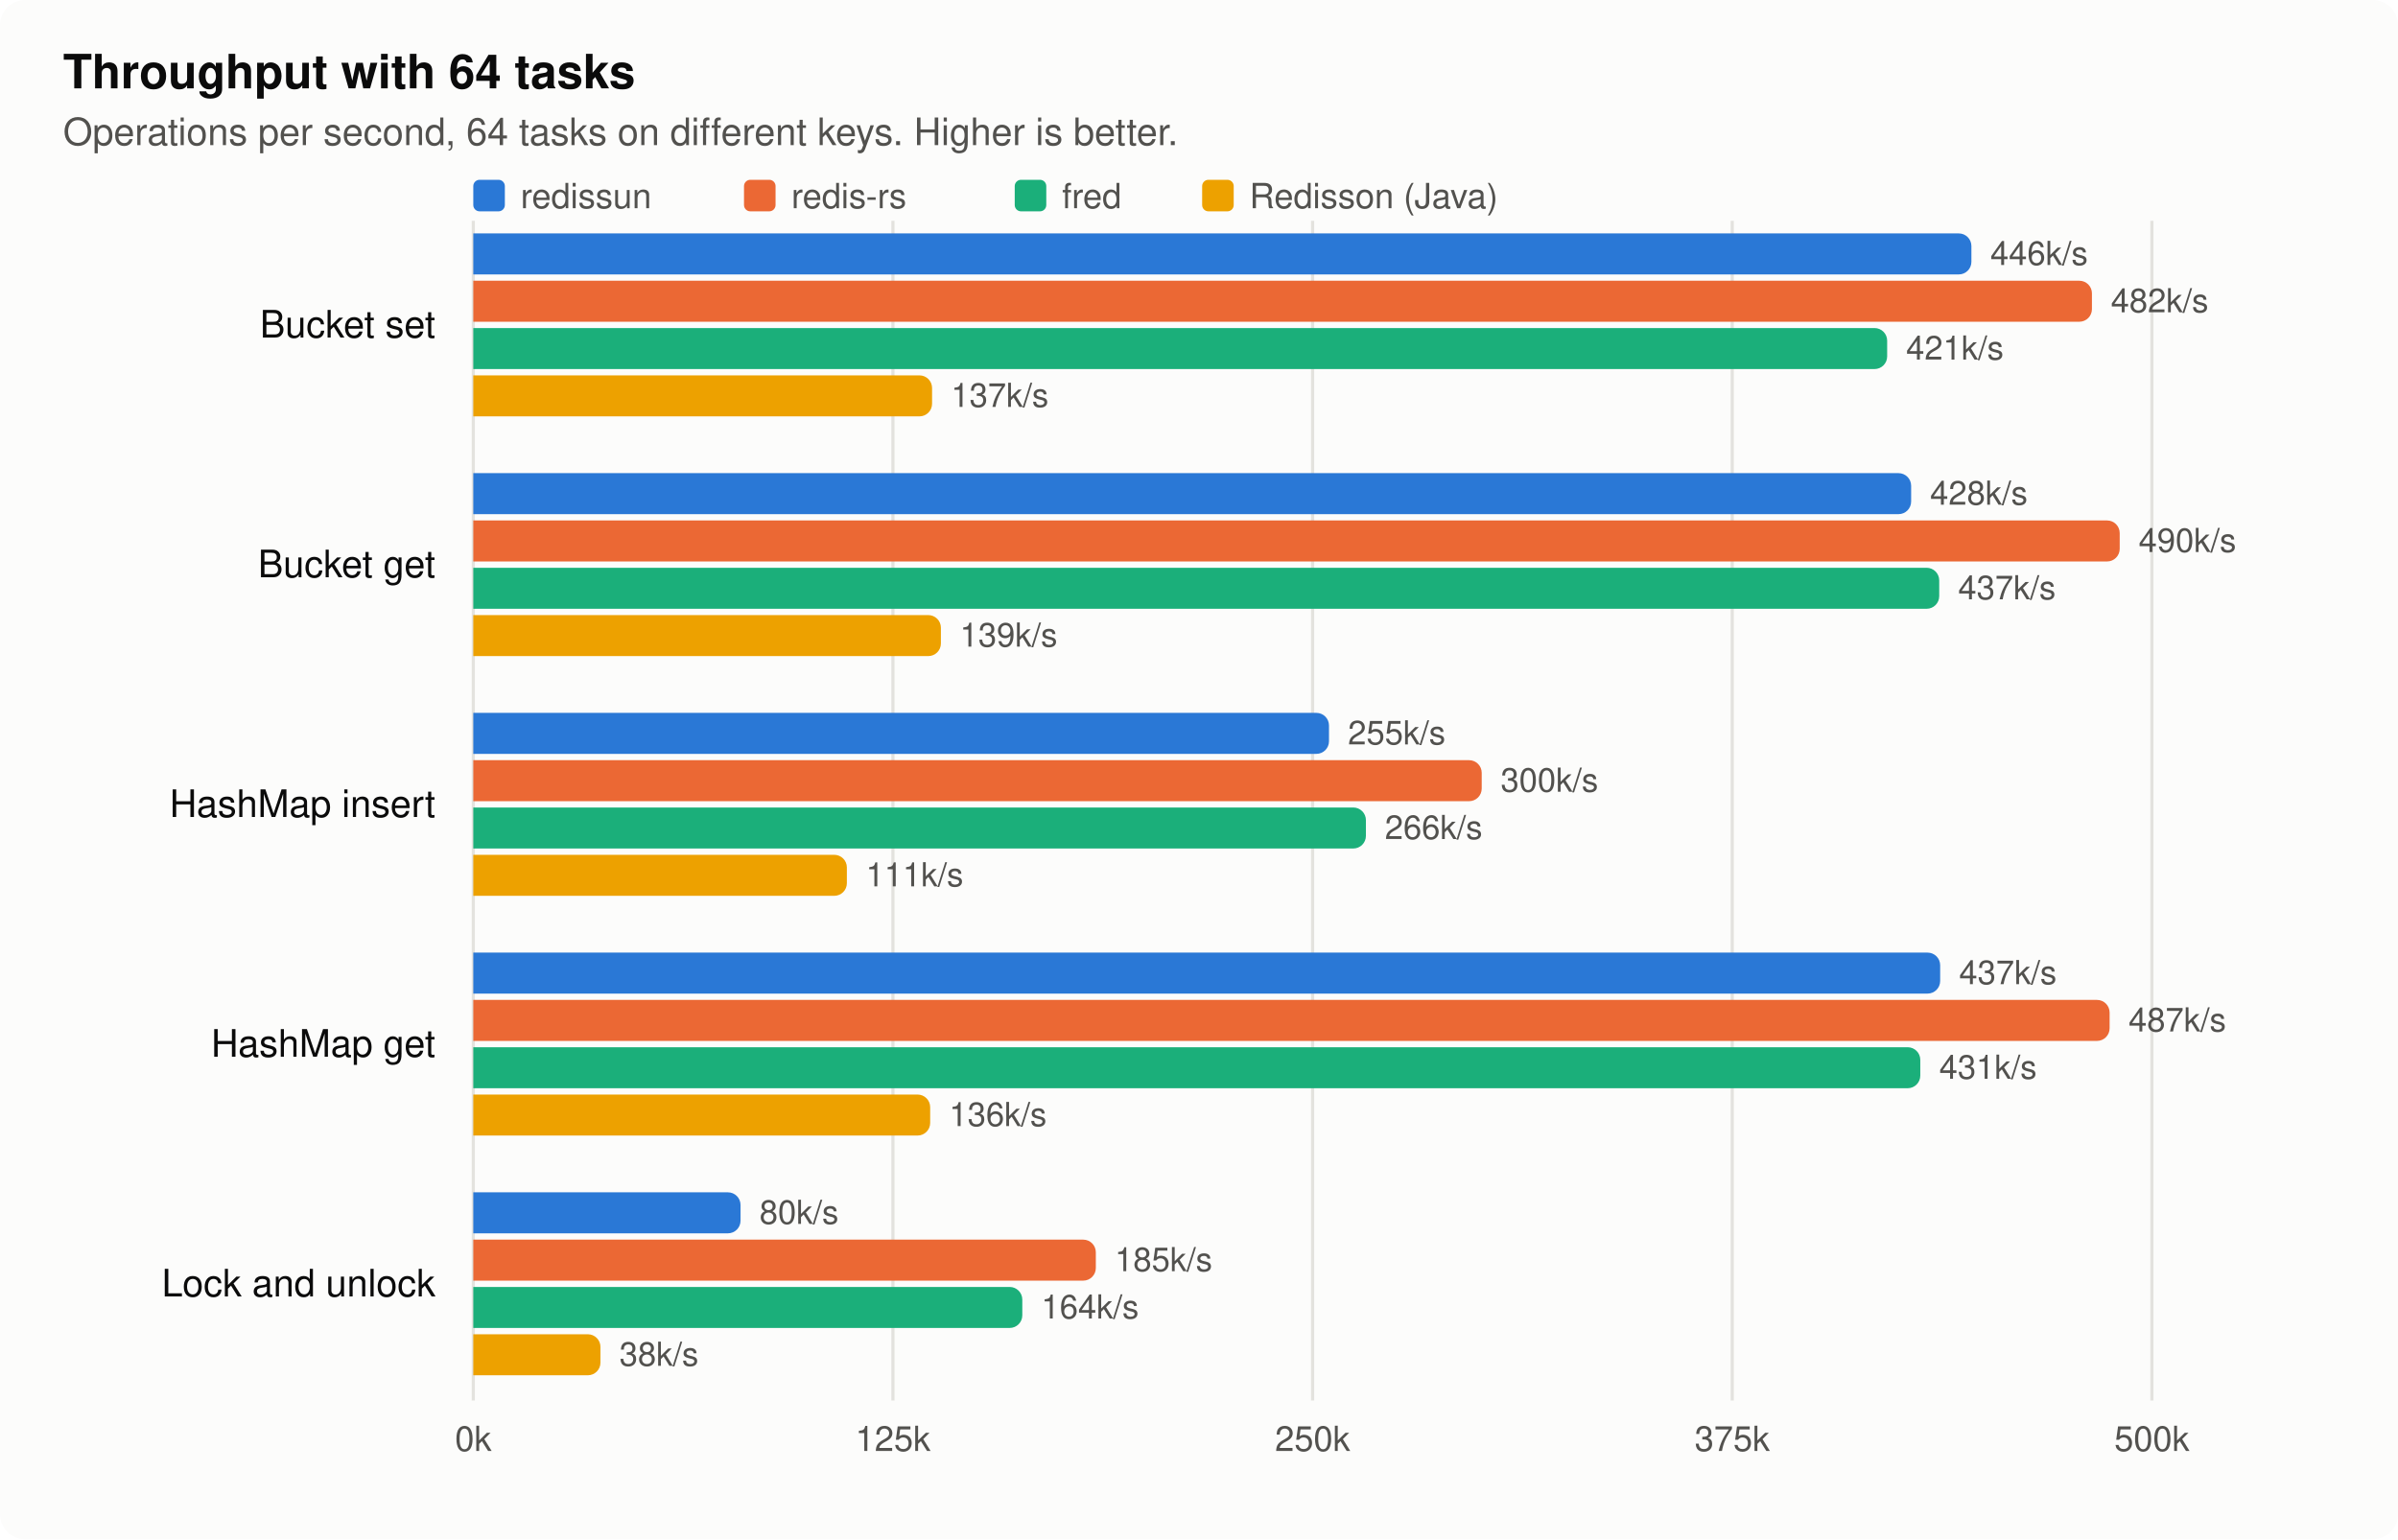
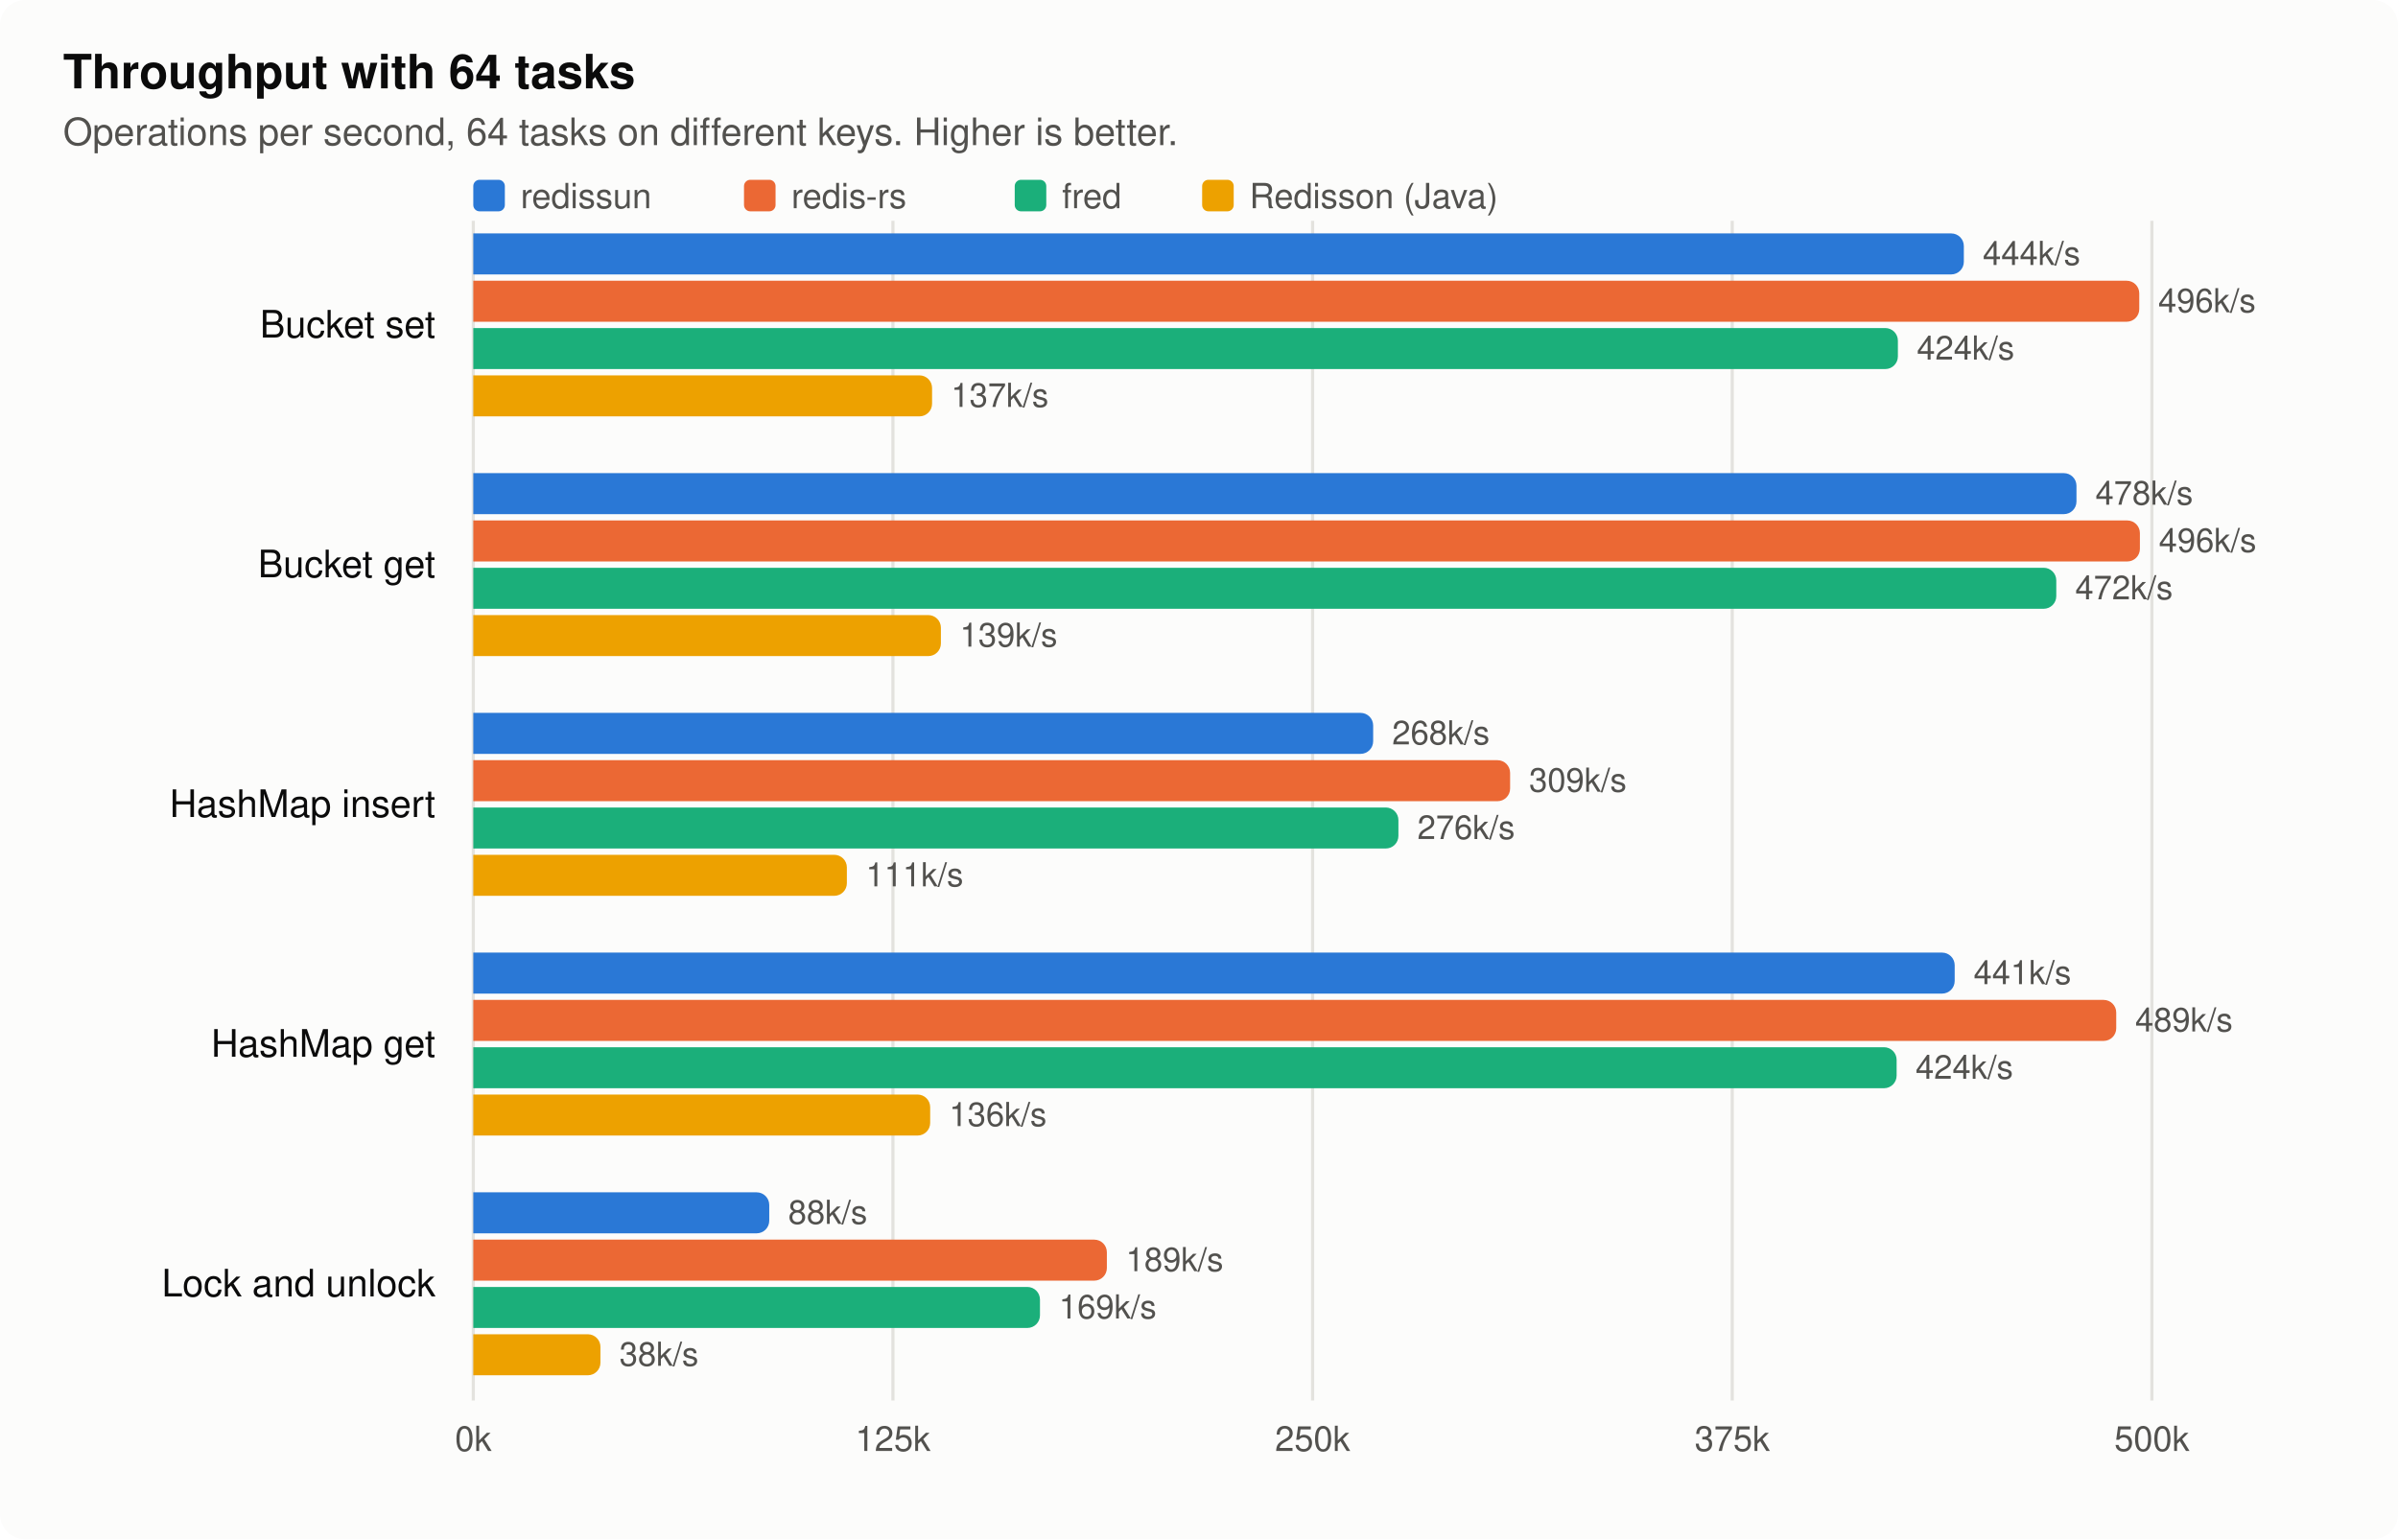
<svg xmlns="http://www.w3.org/2000/svg" viewBox="0 0 760 488" width="760" height="488" role="img" aria-label="Throughput with 64 tasks">
  <style>
  svg { color-scheme: light dark; }
  .surface { fill: #fcfcfb; }
  .ink { fill: #0b0b0b; }
  .ink2 { fill: #52514e; }
  .grid { stroke: #e3e2de; stroke-width: 1; }
  .s1 { fill: #2a78d6; } .s2 { fill: #eb6834; } .s3 { fill: #1baf7a; } .s4 { fill: #eda100; }
  text { font-family: -apple-system, BlinkMacSystemFont, "Segoe UI", Helvetica, Arial, sans-serif; }
  @media (prefers-color-scheme: dark) {
    .surface { fill: #1a1a19; }
    .ink { fill: #f0efec; }
    .ink2 { fill: #c3c2b7; }
    .grid { stroke: #343432; }
    .s1 { fill: #3987e5; } .s2 { fill: #d95926; } .s3 { fill: #199e70; } .s4 { fill: #c98500; }
  }
</style>
  <rect class="surface" width="760" height="488" rx="8" />
  <text class="ink" x="20" y="28" font-size="15" font-weight="600">Throughput with 64 tasks</text>
  <text class="ink2" x="20" y="46" font-size="12">Operations per second, 64 tasks on different keys. Higher is better.</text>
  <rect class="s1" x="150" y="57" width="10" height="10" rx="2" />
  <text class="ink2" x="165" y="66" font-size="11">redissun</text>
  <rect class="s2" x="235.8" y="57" width="10" height="10" rx="2" />
  <text class="ink2" x="250.8" y="66" font-size="11">redis-rs</text>
  <rect class="s3" x="321.6" y="57" width="10" height="10" rx="2" />
  <text class="ink2" x="336.6" y="66" font-size="11">fred</text>
  <rect class="s4" x="381.0" y="57" width="10" height="10" rx="2" />
  <text class="ink2" x="396.0" y="66" font-size="11">Redisson (Java)</text>
  <line class="grid" x1="150.0" y1="70" x2="150.0" y2="444" />
  <text class="ink2" x="150.0" y="460" font-size="11" text-anchor="middle">0k</text>
  <line class="grid" x1="283.0" y1="70" x2="283.0" y2="444" />
  <text class="ink2" x="283.0" y="460" font-size="11" text-anchor="middle">125k</text>
  <line class="grid" x1="416.0" y1="70" x2="416.0" y2="444" />
  <text class="ink2" x="416.0" y="460" font-size="11" text-anchor="middle">250k</text>
  <line class="grid" x1="549.0" y1="70" x2="549.0" y2="444" />
  <text class="ink2" x="549.0" y="460" font-size="11" text-anchor="middle">375k</text>
  <line class="grid" x1="682.0" y1="70" x2="682.0" y2="444" />
  <text class="ink2" x="682.0" y="460" font-size="11" text-anchor="middle">500k</text>
  <text class="ink" x="138" y="107.0" font-size="12" text-anchor="end">Bucket set</text>
-   <path class="s1" d="M150,74 h470.8 a4,4 0 0 1 4,4 v5 a4,4 0 0 1 -4,4 h-470.8 z" />
-   <text class="ink2" x="630.8" y="84" font-size="10.5">446k/s</text>
-   <path class="s2" d="M150,89 h509.0 a4,4 0 0 1 4,4 v5 a4,4 0 0 1 -4,4 h-509.0 z" />
-   <text class="ink2" x="669.0" y="99" font-size="10.5">482k/s</text>
-   <path class="s3" d="M150,104 h444.1 a4,4 0 0 1 4,4 v5 a4,4 0 0 1 -4,4 h-444.1 z" />
-   <text class="ink2" x="604.1" y="114" font-size="10.5">421k/s</text>
+   <path class="s1" d="M150,74 h468.4 a4,4 0 0 1 4,4 v5 a4,4 0 0 1 -4,4 h-468.4 z" />
+   <text class="ink2" x="628.4" y="84" font-size="10.5">444k/s</text>
+   <path class="s2" d="M150,89 h524.0 a4,4 0 0 1 4,4 v5 a4,4 0 0 1 -4,4 h-524.0 z" />
+   <text class="ink2" x="684.0" y="99" font-size="10.5">496k/s</text>
+   <path class="s3" d="M150,104 h447.5 a4,4 0 0 1 4,4 v5 a4,4 0 0 1 -4,4 h-447.5 z" />
+   <text class="ink2" x="607.5" y="114" font-size="10.5">424k/s</text>
  <path class="s4" d="M150,119 h141.4 a4,4 0 0 1 4,4 v5 a4,4 0 0 1 -4,4 h-141.4 z" />
  <text class="ink2" x="301.4" y="129" font-size="10.5">137k/s</text>
  <text class="ink" x="138" y="183.0" font-size="12" text-anchor="end">Bucket get</text>
-   <path class="s1" d="M150,150 h451.7 a4,4 0 0 1 4,4 v5 a4,4 0 0 1 -4,4 h-451.7 z" />
-   <text class="ink2" x="611.7" y="160" font-size="10.5">428k/s</text>
-   <path class="s2" d="M150,165 h517.8 a4,4 0 0 1 4,4 v5 a4,4 0 0 1 -4,4 h-517.8 z" />
-   <text class="ink2" x="677.8" y="175" font-size="10.5">490k/s</text>
-   <path class="s3" d="M150,180 h460.6 a4,4 0 0 1 4,4 v5 a4,4 0 0 1 -4,4 h-460.6 z" />
-   <text class="ink2" x="620.6" y="190" font-size="10.5">437k/s</text>
+   <path class="s1" d="M150,150 h504.1 a4,4 0 0 1 4,4 v5 a4,4 0 0 1 -4,4 h-504.1 z" />
+   <text class="ink2" x="664.1" y="160" font-size="10.5">478k/s</text>
+   <path class="s2" d="M150,165 h524.2 a4,4 0 0 1 4,4 v5 a4,4 0 0 1 -4,4 h-524.2 z" />
+   <text class="ink2" x="684.2" y="175" font-size="10.5">496k/s</text>
+   <path class="s3" d="M150,180 h497.7 a4,4 0 0 1 4,4 v5 a4,4 0 0 1 -4,4 h-497.7 z" />
+   <text class="ink2" x="657.7" y="190" font-size="10.5">472k/s</text>
  <path class="s4" d="M150,195 h144.2 a4,4 0 0 1 4,4 v5 a4,4 0 0 1 -4,4 h-144.2 z" />
  <text class="ink2" x="304.2" y="205" font-size="10.5">139k/s</text>
  <text class="ink" x="138" y="259.0" font-size="12" text-anchor="end">HashMap insert</text>
-   <path class="s1" d="M150,226 h267.2 a4,4 0 0 1 4,4 v5 a4,4 0 0 1 -4,4 h-267.2 z" />
-   <text class="ink2" x="427.2" y="236" font-size="10.5">255k/s</text>
-   <path class="s2" d="M150,241 h315.6 a4,4 0 0 1 4,4 v5 a4,4 0 0 1 -4,4 h-315.6 z" />
-   <text class="ink2" x="475.6" y="251" font-size="10.5">300k/s</text>
-   <path class="s3" d="M150,256 h278.9 a4,4 0 0 1 4,4 v5 a4,4 0 0 1 -4,4 h-278.9 z" />
-   <text class="ink2" x="438.9" y="266" font-size="10.5">266k/s</text>
+   <path class="s1" d="M150,226 h281.2 a4,4 0 0 1 4,4 v5 a4,4 0 0 1 -4,4 h-281.2 z" />
+   <text class="ink2" x="441.2" y="236" font-size="10.5">268k/s</text>
+   <path class="s2" d="M150,241 h324.6 a4,4 0 0 1 4,4 v5 a4,4 0 0 1 -4,4 h-324.6 z" />
+   <text class="ink2" x="484.6" y="251" font-size="10.5">309k/s</text>
+   <path class="s3" d="M150,256 h289.2 a4,4 0 0 1 4,4 v5 a4,4 0 0 1 -4,4 h-289.2 z" />
+   <text class="ink2" x="449.2" y="266" font-size="10.5">276k/s</text>
  <path class="s4" d="M150,271 h114.4 a4,4 0 0 1 4,4 v5 a4,4 0 0 1 -4,4 h-114.4 z" />
  <text class="ink2" x="274.4" y="281" font-size="10.5">111k/s</text>
  <text class="ink" x="138" y="335.0" font-size="12" text-anchor="end">HashMap get</text>
-   <path class="s1" d="M150,302 h460.9 a4,4 0 0 1 4,4 v5 a4,4 0 0 1 -4,4 h-460.9 z" />
-   <text class="ink2" x="620.9" y="312" font-size="10.5">437k/s</text>
-   <path class="s2" d="M150,317 h514.6 a4,4 0 0 1 4,4 v5 a4,4 0 0 1 -4,4 h-514.6 z" />
-   <text class="ink2" x="674.6" y="327" font-size="10.5">487k/s</text>
-   <path class="s3" d="M150,332 h454.6 a4,4 0 0 1 4,4 v5 a4,4 0 0 1 -4,4 h-454.6 z" />
-   <text class="ink2" x="614.6" y="342" font-size="10.5">431k/s</text>
+   <path class="s1" d="M150,302 h465.5 a4,4 0 0 1 4,4 v5 a4,4 0 0 1 -4,4 h-465.5 z" />
+   <text class="ink2" x="625.5" y="312" font-size="10.5">441k/s</text>
+   <path class="s2" d="M150,317 h516.7 a4,4 0 0 1 4,4 v5 a4,4 0 0 1 -4,4 h-516.7 z" />
+   <text class="ink2" x="676.7" y="327" font-size="10.5">489k/s</text>
+   <path class="s3" d="M150,332 h447.1 a4,4 0 0 1 4,4 v5 a4,4 0 0 1 -4,4 h-447.1 z" />
+   <text class="ink2" x="607.1" y="342" font-size="10.5">424k/s</text>
  <path class="s4" d="M150,347 h140.8 a4,4 0 0 1 4,4 v5 a4,4 0 0 1 -4,4 h-140.8 z" />
  <text class="ink2" x="300.8" y="357" font-size="10.5">136k/s</text>
  <text class="ink" x="138" y="411.0" font-size="12" text-anchor="end">Lock and unlock</text>
-   <path class="s1" d="M150,378 h80.7 a4,4 0 0 1 4,4 v5 a4,4 0 0 1 -4,4 h-80.7 z" />
-   <text class="ink2" x="240.7" y="388" font-size="10.5">80k/s</text>
-   <path class="s2" d="M150,393 h193.3 a4,4 0 0 1 4,4 v5 a4,4 0 0 1 -4,4 h-193.3 z" />
-   <text class="ink2" x="353.3" y="403" font-size="10.5">185k/s</text>
-   <path class="s3" d="M150,408 h170.0 a4,4 0 0 1 4,4 v5 a4,4 0 0 1 -4,4 h-170.0 z" />
-   <text class="ink2" x="330.0" y="418" font-size="10.5">164k/s</text>
+   <path class="s1" d="M150,378 h89.8 a4,4 0 0 1 4,4 v5 a4,4 0 0 1 -4,4 h-89.8 z" />
+   <text class="ink2" x="249.8" y="388" font-size="10.5">88k/s</text>
+   <path class="s2" d="M150,393 h196.8 a4,4 0 0 1 4,4 v5 a4,4 0 0 1 -4,4 h-196.8 z" />
+   <text class="ink2" x="356.8" y="403" font-size="10.5">189k/s</text>
+   <path class="s3" d="M150,408 h175.6 a4,4 0 0 1 4,4 v5 a4,4 0 0 1 -4,4 h-175.6 z" />
+   <text class="ink2" x="335.6" y="418" font-size="10.5">169k/s</text>
  <path class="s4" d="M150,423 h36.3 a4,4 0 0 1 4,4 v5 a4,4 0 0 1 -4,4 h-36.3 z" />
  <text class="ink2" x="196.3" y="433" font-size="10.5">38k/s</text>
</svg>
